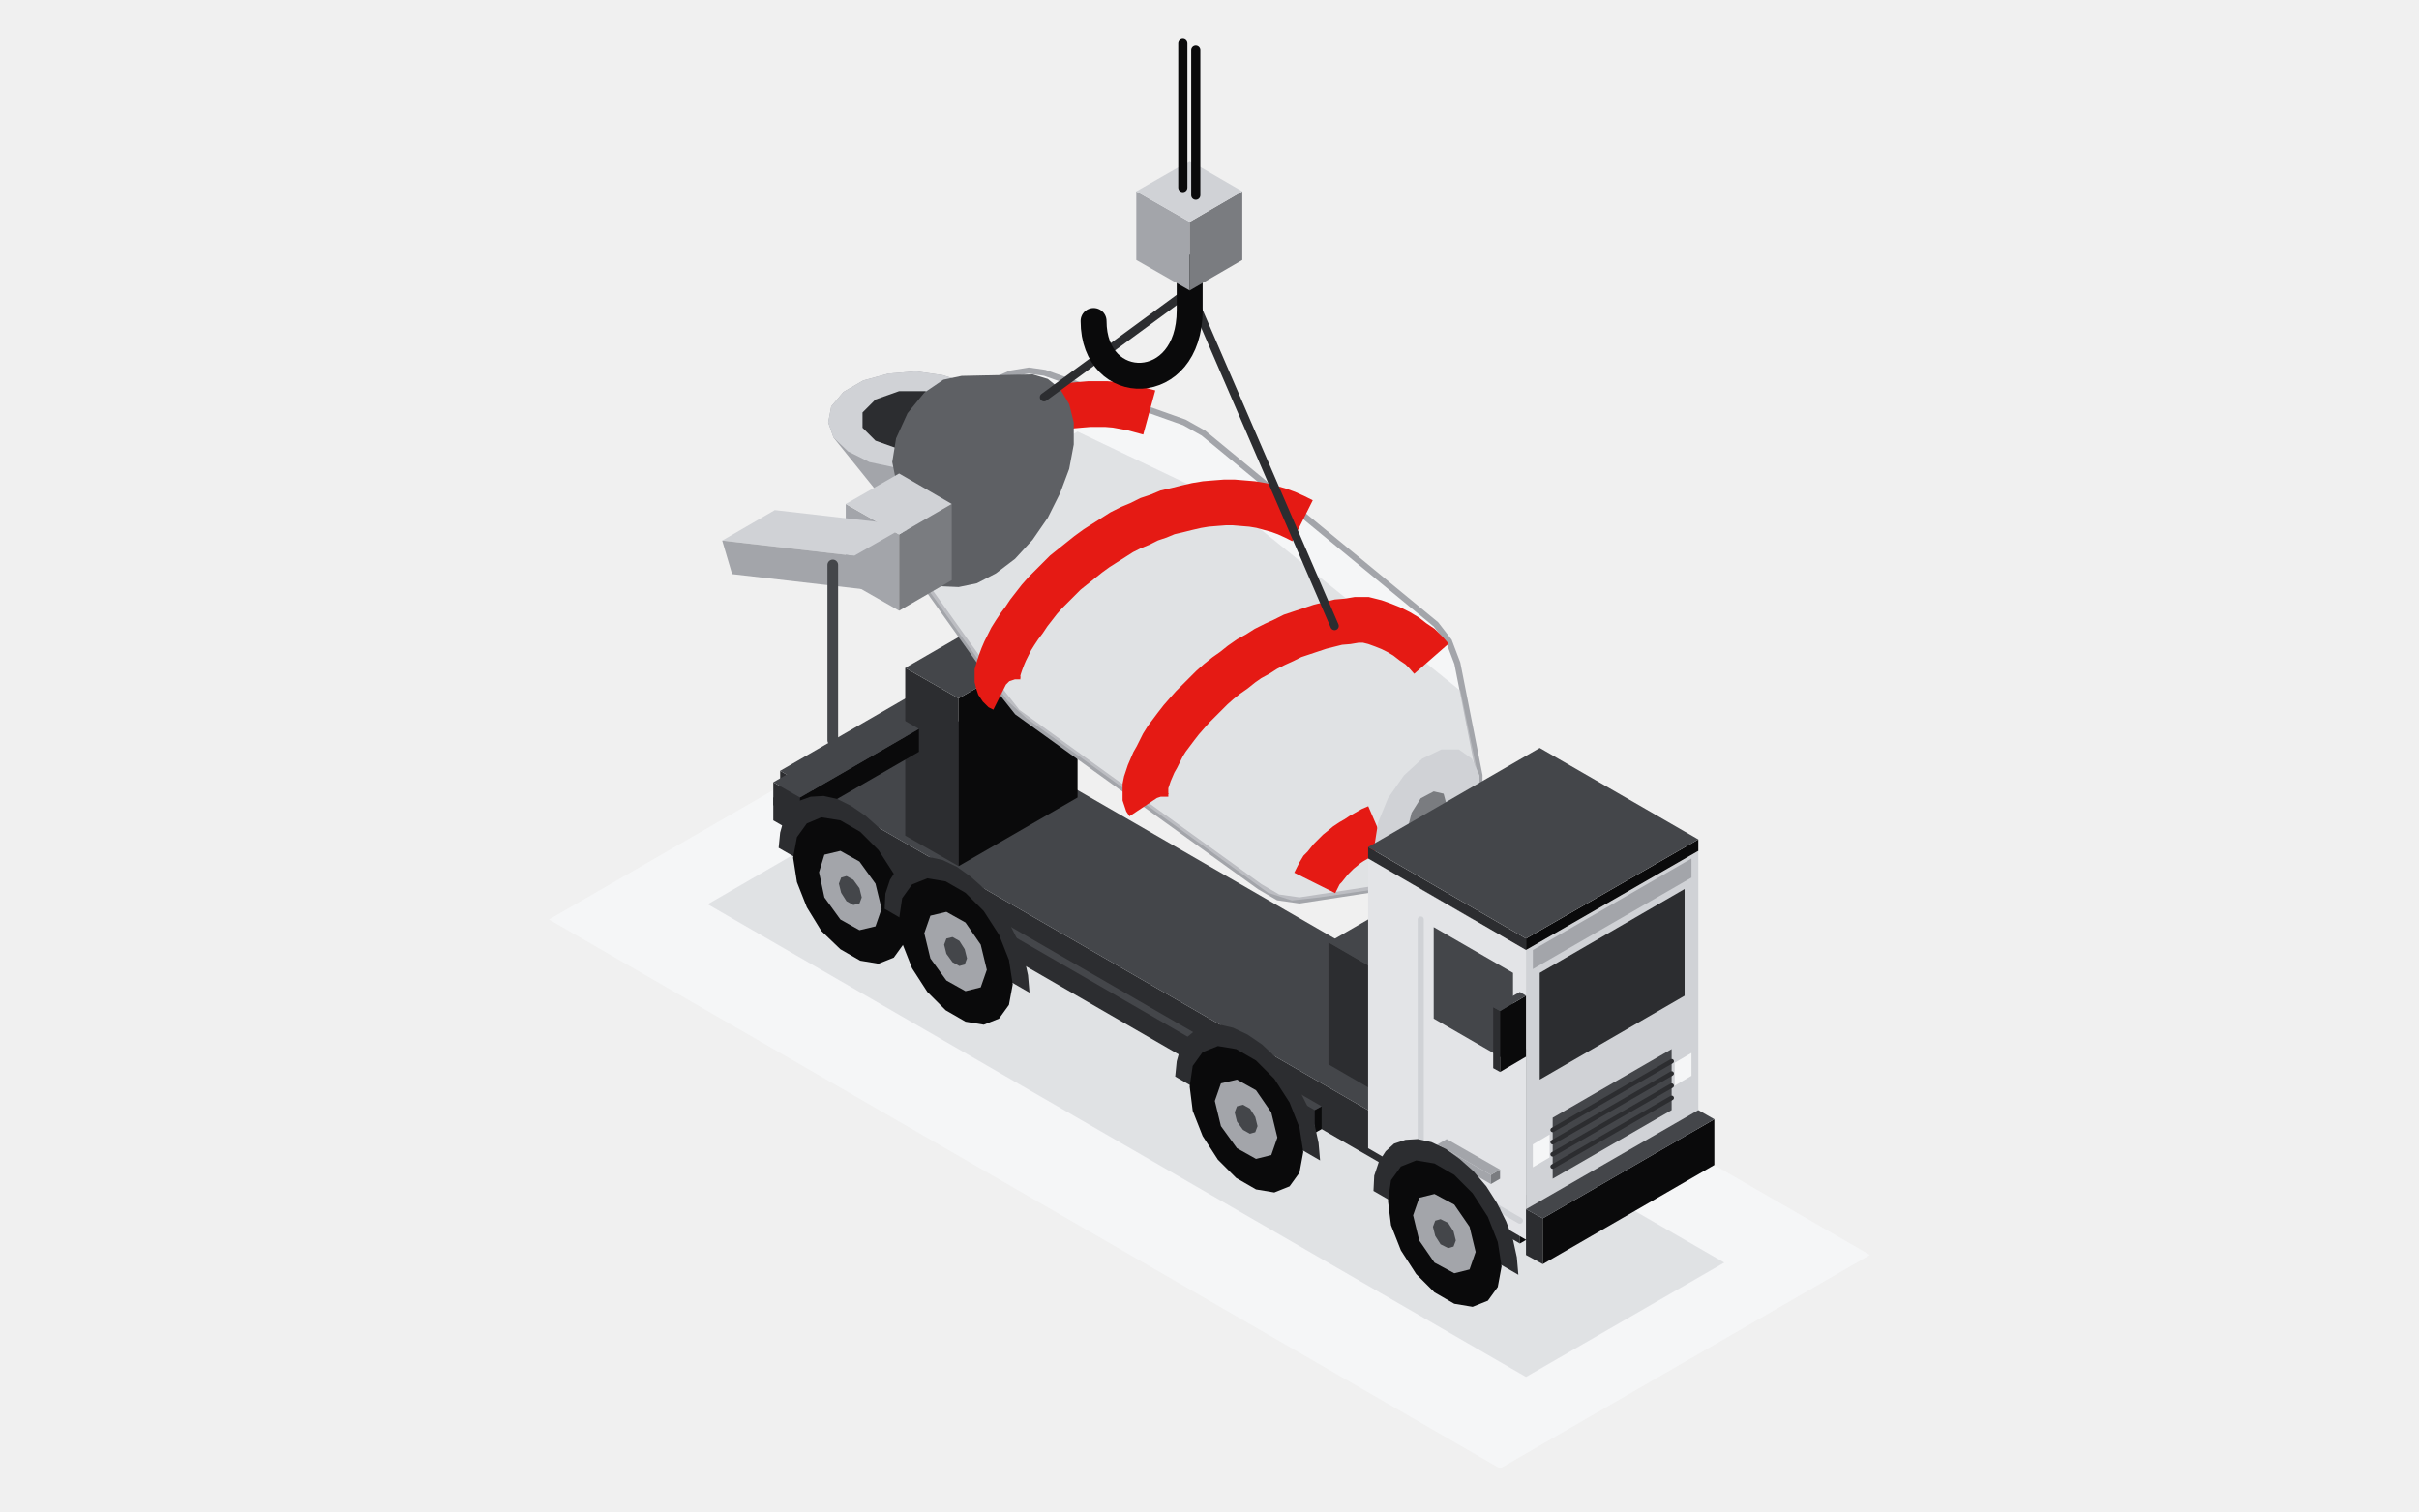
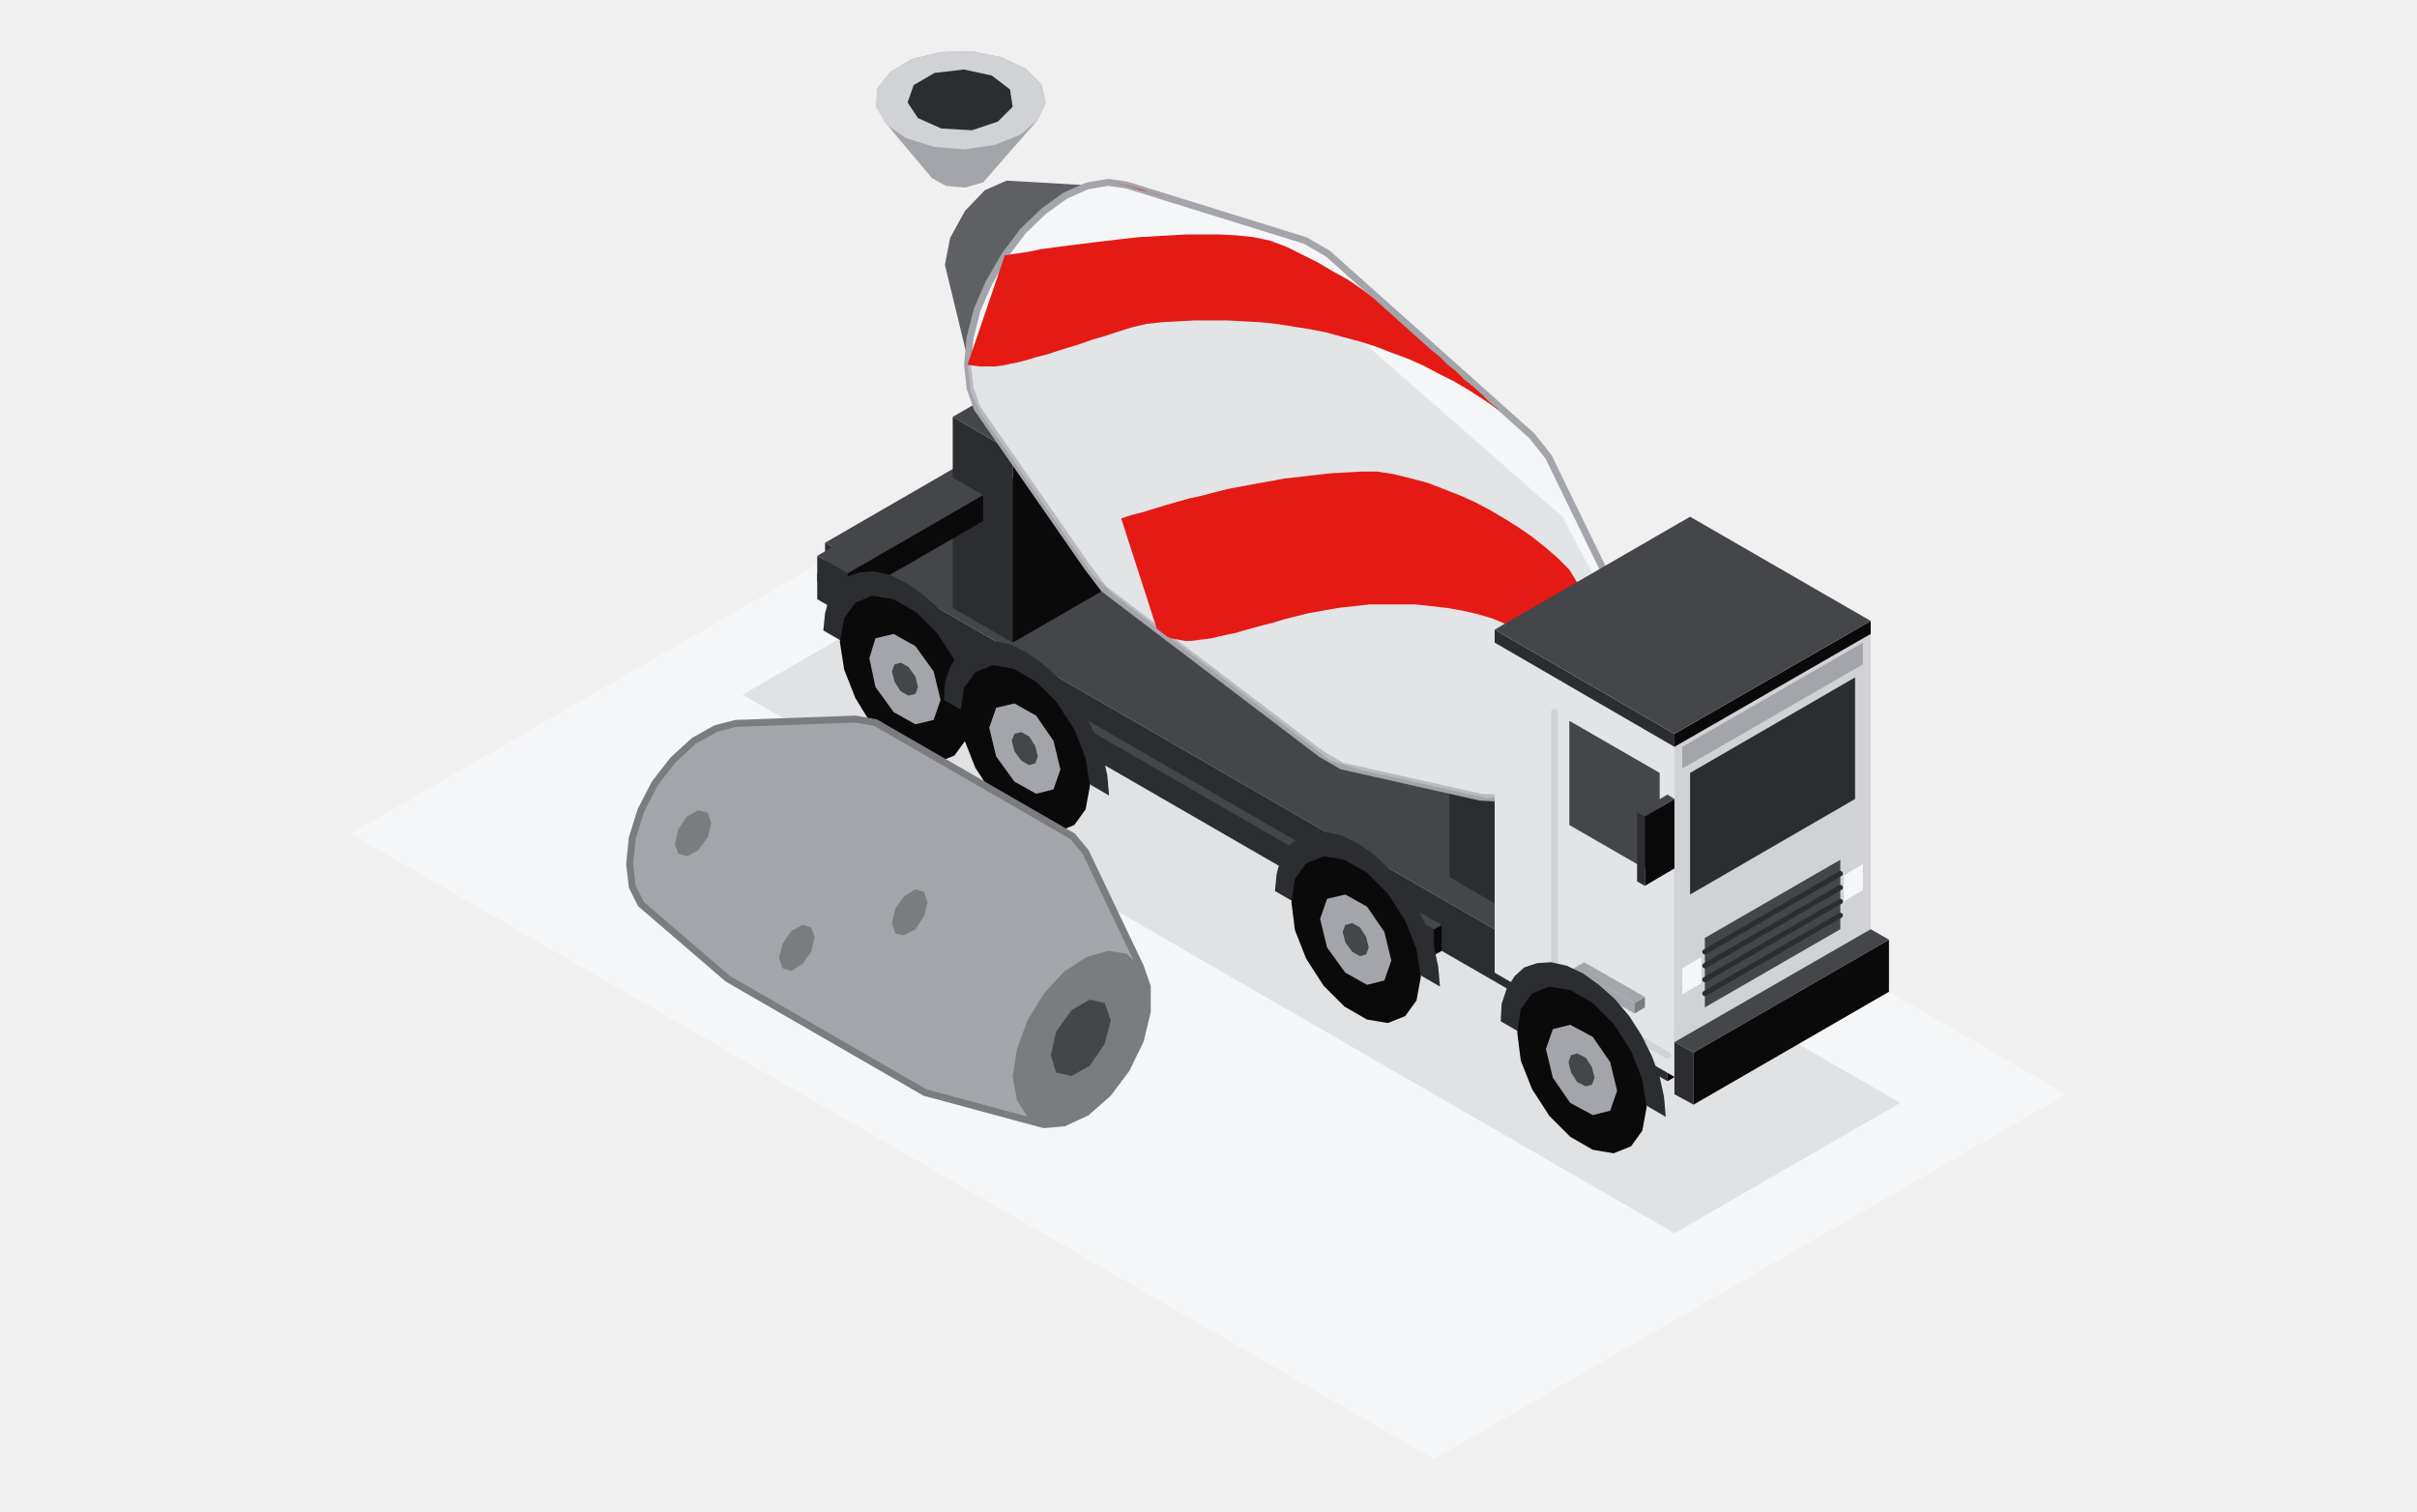
- <svg xmlns="http://www.w3.org/2000/svg" viewBox="-122.2 -105.6 317.2 198.2">
-   <polygon points="-1.7,-13 123,59 74.5,87 -50.2,15" fill="#F5F6F7" />
+ <svg xmlns="http://www.w3.org/2000/svg" viewBox="-114.9 -67.0 278.3 174.0">
+   <polygon points="-1.7,-13 123,59 50.2,101 -74.5,29" fill="#F5F6F7" />
  <polygon points="-3.5,-2 103.9,60 77.9,75 -29.4,13" fill="#D0D2D6" opacity=".55" />
  <polygon points="-19.9,1.5 77.1,57.5 77.1,51.5 -19.9,-4.5" fill="#2C2D30" />
  <polygon points="94.4,47.5 77.1,57.5 77.1,51.5 94.4,41.5" fill="#0A0A0B" />
  <polygon points="-2.6,-14.5 94.4,41.5 77.1,51.5 -19.9,-4.5" fill="#44464A" />
  <polygon points="-20.8,2 50.2,43 50.2,40 -20.8,-1" fill="#2C2D30" />
  <polygon points="51.1,42.5 50.2,43 50.2,40 51.1,39.5" fill="#0A0A0B" />
  <polygon points="-19.9,-1.5 51.1,39.5 50.2,40 -20.8,-1" fill="#44464A" />
  <polygon points="52,34 58.9,38 58.9,22 52,18" fill="#2C2D30" />
  <polygon points="71,31 58.9,38 58.9,22 71,15" fill="#0A0A0B" />
  <polygon points="64.1,11 71,15 58.9,22 52,18" fill="#44464A" />
-   <polygon points="-3.5,4 3.5,8 3.5,-14 -3.5,-18" fill="#2C2D30" />
-   <polygon points="19.1,-1 3.5,8 3.5,-14 19.1,-23" fill="#0A0A0B" />
-   <polygon points="12.1,-27 19.1,-23 3.5,-14 -3.5,-18" fill="#44464A" />
+   <polygon points="-5.2,3 1.7,7 1.7,-15 -5.2,-19" fill="#2C2D30" />
+   <polygon points="17.3,-2 1.7,7 1.7,-15 17.3,-24" fill="#0A0A0B" />
+   <polygon points="10.4,-28 17.3,-24 1.7,-15 -5.2,-19" fill="#44464A" />
  <polygon points="-20.8,0 -17.3,2 -17.3,-1 -20.8,-3" fill="#2C2D30" />
  <polygon points="-1.7,-7 -17.3,2 -17.3,-1 -1.7,-10" fill="#0A0A0B" />
  <polygon points="-5.2,-12 -1.7,-10 -17.3,-1 -20.8,-3" fill="#44464A" />
-   <polygon points="-13.6,-50.2 -13.2,-52.3 -11.6,-54.2 -9,-55.7 -5.7,-56.6 -2.1,-56.9 1.4,-56.4 4.5,-55.4 6.9,-53.8 8.2,-51.8 8.3,-49.7 7.3,-47.7 1,-40.2 0,-39 -2,-38.4 -4.3,-38.6 -5.9,-39.5 -12.9,-48.2" fill="#A3A5AA" />
-   <polygon points="5.2,-46 2.2,-44.8 -1.2,-44.2 -4.9,-44.3 -8.2,-45 -11,-46.4 -12.9,-48.2 -13.6,-50.2 -13.2,-52.3 -11.6,-54.2 -9,-55.7 -5.7,-56.6 -2.1,-56.9 1.4,-56.4 4.5,-55.4 6.9,-53.8 8.2,-51.8 8.3,-49.7 7.3,-47.7" fill="#D0D2D6" />
-   <polygon points="2.2,-47.8 -0.9,-46.7 -4.3,-46.7 -7.4,-47.8 -9.1,-49.5 -9.1,-51.5 -7.4,-53.2 -4.3,-54.3 -0.9,-54.3 2.2,-53.2 3.9,-51.5 3.9,-49.5" fill="#2C2D30" />
-   <polygon points="-3.5,-36 -3.2,-39.1 -2.4,-42.3 -1,-45.5 0.8,-48.6 2.9,-51.4 5.3,-53.7 7.8,-55.5 10.3,-56.6 12.7,-57 14.8,-56.7 33.1,-50.2 35.6,-48.8 66.1,-23.7 67.8,-21.5 68.9,-18.6 71.8,-3.9 71.8,-1 70.8,2.3 69.1,5.5 66.8,8.1 64.3,9.8 61.9,10.4 48.2,12.5 45.4,12.1 43,10.7 11.2,-12.2 9.3,-14.6 -2.4,-31 -3.2,-33.3" fill="#F5F6F7" stroke="#A3A5AA" stroke-width=".8" />
-   <polygon points="-3.5,-36 19.1,-49 39,-39.5 69.3,-15 71.9,-2.5 71.6,-0.3 71,2 69.8,4.3 68.4,6.4 66.8,8.2 65,9.5 63.2,10.3 50.8,12.1 47.2,12.5 44.1,11.5 12.4,-11.4 9.9,-13.7 -2,-30.4 -3.1,-32.9" fill="#D0D2D6" opacity=".55" />
-   <path d="M-2.8,-40.2 L-2.3,-40.7 L-1.8,-41.3 L-1.2,-41.9 L-0.6,-42.5 L0,-43.1 L0.7,-43.7 L1.4,-44.3 L2.1,-44.9 L2.9,-45.6 L3.8,-46.2 L4.6,-46.8 L5.5,-47.4 L6.5,-48 L7.4,-48.5 L8.4,-49.1 L9.4,-49.6 L10.5,-50.1 L11.5,-50.5 L12.6,-50.9 L13.7,-51.3 L14.9,-51.6 L16,-51.9 L17.1,-52.2 L18.3,-52.4 L19.4,-52.5 L20.6,-52.6 L21.8,-52.6 L22.9,-52.6 L24.1,-52.5 L25.2,-52.3 L26.3,-52.1 L27.4,-51.8 L28.5,-51.5" stroke="#E51A14" stroke-width="6" fill="none" stroke-linecap="butt" />
-   <path d="M28.4,-0.2 L28.2,-0.5 L28.1,-0.8 L28,-1.1 L28,-1.5 L28,-2 L28,-2.5 L28.1,-3 L28.3,-3.6 L28.5,-4.2 L28.8,-4.9 L29.1,-5.6 L29.5,-6.3 L29.9,-7.1 L30.3,-7.9 L30.8,-8.7 L31.4,-9.5 L32,-10.3 L32.7,-11.2 L33.4,-12 L34.2,-12.9 L35,-13.7 L35.8,-14.5 L36.7,-15.4 L37.6,-16.2 L38.6,-17 L39.6,-17.7 L40.6,-18.5 L41.6,-19.2 L42.7,-19.8 L43.8,-20.5 L45,-21.1 L46.1,-21.6 L47.3,-22.2 L48.5,-22.6 L49.7,-23 L50.9,-23.4 L52.1,-23.7 L53.3,-24 L54.5,-24.1 L55.7,-24.3 L56.9,-24.3 L58.1,-24 L59.2,-23.6 L60.2,-23.2 L61.2,-22.7 L62.2,-22.1 L63.1,-21.4 L64,-20.8 L64.8,-20 L65.5,-19.2" stroke="#E51A14" stroke-width="6" fill="none" stroke-linecap="butt" />
-   <path d="M9.4,-15.2 L9.2,-15.3 L9,-15.5 L8.8,-15.8 L8.7,-16.1 L8.6,-16.5 L8.6,-16.9 L8.6,-17.4 L8.8,-18.1 L9,-18.7 L9.3,-19.5 L9.6,-20.2 L10,-21 L10.4,-21.8 L10.9,-22.6 L11.5,-23.5 L12.1,-24.3 L12.7,-25.2 L13.4,-26.1 L14.1,-27 L14.9,-27.9 L15.7,-28.7 L16.6,-29.6 L17.5,-30.5 L18.5,-31.3 L19.5,-32.1 L20.5,-32.9 L21.6,-33.7 L22.7,-34.4 L23.8,-35.1 L24.9,-35.8 L26.1,-36.4 L27.3,-36.9 L28.5,-37.5 L29.7,-37.9 L30.9,-38.4 L32.2,-38.7 L33.4,-39 L34.7,-39.3 L35.9,-39.5 L37.1,-39.6 L38.4,-39.7 L39.6,-39.7 L40.8,-39.6 L42,-39.5 L43.2,-39.3 L44.3,-39 L45.4,-38.7 L46.5,-38.3 L47.6,-37.8 L48.6,-37.3" stroke="#E51A14" stroke-width="6" fill="none" stroke-linecap="butt" />
-   <path d="M50.2,10.2 L50.4,9.8 L50.6,9.4 L50.8,9 L51.1,8.5 L51.5,8.1 L51.9,7.6 L52.3,7.1 L52.8,6.6 L53.3,6.1 L53.8,5.7 L54.4,5.2 L55,4.8 L55.7,4.4 L56.3,4 L57,3.6 L57.7,3.2 L58.4,2.9" stroke="#E51A14" stroke-width="6" fill="none" stroke-linecap="butt" />
-   <polygon points="-5.2,-45 -4.7,-48.1 -3.2,-51.4 -1,-54.1 1.5,-55.8 3.9,-56.3 13.2,-56.5 15.2,-55.9 16.8,-54.6 18,-52.6 18.6,-50.2 18.6,-47.3 18,-44.1 16.8,-40.9 15.2,-37.7 13.2,-34.8 10.9,-32.3 8.4,-30.4 5.9,-29.1 3.5,-28.6 1.3,-28.7 -0.5,-29.7 -1.9,-31.3 -2.7,-33.5 -4.7,-42.5" fill="#5E6064" />
-   <polygon points="58,5.5 58.5,2.3 59.8,-0.9 61.9,-3.9 64.3,-6.1 66.8,-7.3 69.1,-7.3 70.8,-6.1 71.8,-3.9 71.8,-1 70.8,2.3 69.1,5.5 66.8,8.1 64.3,9.8 61.9,10.4 59.8,9.8 58.5,8.1" fill="#D0D2D6" />
-   <polygon points="62.4,3 62.9,1 64.1,-0.9 65.8,-1.8 67.1,-1.5 67.5,0 67.1,2 65.8,3.9 64.1,4.8 62.9,4.5" fill="#7A7C80" />
-   <polygon points="-11.3,-29.5 -4.3,-25.5 -4.3,-35.5 -11.3,-39.5" fill="#A3A5AA" />
-   <polygon points="2.6,-29.5 -4.3,-25.5 -4.3,-35.5 2.6,-39.5" fill="#7A7C80" />
-   <polygon points="-4.3,-43.5 2.6,-39.5 -4.3,-35.5 -11.3,-39.5" fill="#D0D2D6" />
-   <polygon points="-3.2,-36.7 -20.6,-38.7 -27.5,-34.7 -10.2,-32.7" fill="#D0D2D6" />
-   <polygon points="-10.2,-32.7 -27.5,-34.7 -26.2,-30.3 -8.9,-28.3" fill="#A3A5AA" />
-   <line x1="-13" y1="-31.5" x2="-13" y2="-8.5" stroke="#44464A" stroke-width="1.4" stroke-linecap="round" />
+   <polygon points="-6.1,-36.5 -5.5,-39.6 -3.8,-42.7 -1.5,-45.1 1,-46.2 13.2,-45.5 15.2,-44.9 16.8,-43.6 18,-41.6 18.6,-39.2 18.6,-36.3 18,-33.1 16.8,-29.9 15.2,-26.7 13.2,-23.8 10.9,-21.3 8.4,-19.4 5.9,-18.1 3.5,-17.6 1.3,-17.7 -0.5,-18.7 -1.9,-20.3 -2.7,-22.5" fill="#5E6064" />
+   <polygon points="-3.5,-25 -3.2,-28.1 -2.4,-31.3 -1,-34.5 0.8,-37.6 2.9,-40.4 5.3,-42.7 7.8,-44.5 10.3,-45.6 12.7,-46 14.8,-45.7 35.4,-39.3 38,-37.8 61.5,-16.8 63.4,-14.4 70.7,0.6 71.6,2.8 72.6,10.6 72.6,13.5 71.6,16.8 69.7,19.8 67.3,22.1 64.8,23.2 57.8,24.9 55.6,24.8 39.6,21.2 37.2,19.8 12.2,0.8 10.3,-1.7 -2.4,-20 -3.2,-22.3" fill="#F5F6F7" stroke="#A3A5AA" stroke-width=".8" />
+   <polygon points="-3.5,-25 19.1,-38 41.6,-28 65,-7.5 71.9,5.5 72.8,12 72.5,13.9 71.9,16 71,18 69.7,19.8 68.2,21.4 66.7,22.5 65.1,23.2 58.8,24.6 56.3,24.9 41.6,21.6 38.3,20.6 13.5,1.6 10.9,-0.8 -2,-19.4 -3.1,-21.9" fill="#D0D2D6" opacity=".5" />
+   <polygon points="-3.5,-25 -2.8,-24.9 -2,-24.8 -1.2,-24.8 -0.4,-24.8 0.5,-24.9 1.4,-25.1 2.4,-25.3 3.5,-25.6 4.5,-25.9 5.7,-26.2 6.9,-26.6 8.2,-27 9.5,-27.4 10.9,-27.9 12.3,-28.3 13.8,-28.8 15.4,-29.3 17.1,-29.7 18.9,-29.9 20.8,-30 22.6,-30.1 24.5,-30.1 26.4,-30.1 28.3,-30 30.2,-29.9 32.1,-29.7 34,-29.4 35.9,-29.1 37.9,-28.7 39.7,-28.2 41.6,-27.7 43.5,-27.1 45.3,-26.4 47.2,-25.7 49,-24.9 50.7,-24 52.5,-23.1 54.2,-22.1 55.9,-21 57.5,-19.9 57.6,-19.9 56.6,-20.7 55.7,-21.6 54.7,-22.5 53.7,-23.3 52.8,-24.2 51.8,-25 50.9,-25.9 49.9,-26.7 48.9,-27.6 48,-28.4 47,-29.3 46.1,-30.1 45.1,-31 44.2,-31.8 43.2,-32.7 41.9,-33.7 40.3,-34.8 38.5,-35.8 36.8,-36.8 35,-37.7 33.2,-38.6 31.3,-39.3 29.4,-39.7 27.5,-39.9 25.5,-40 23.6,-40 21.7,-40 19.9,-39.9 18.1,-39.8 16.3,-39.7 14.5,-39.5 12.8,-39.3 11.1,-39.1 9.5,-38.9 7.9,-38.7 6.4,-38.5 4.9,-38.3 3.5,-38 2.1,-37.8 0.8,-37.6" fill="#E51A14" />
+   <polygon points="13.4,-46 15.1,-45.6 16.8,-45.1 18.5,-44.5 18.9,-44.4 17.7,-44.8 16.5,-45.1 15.3,-45.5" fill="#E51A14" />
+   <polygon points="18.3,5.4 19.1,6 19.5,6.3 19.9,6.5 20.5,6.6 21,6.7 21.6,6.8 22.3,6.8 23,6.7 23.8,6.6 24.6,6.5 25.4,6.3 26.3,6.1 27.3,5.9 28.3,5.6 29.4,5.3 30.5,5 31.7,4.7 33,4.3 34.2,4 35.8,3.6 37.5,3.3 39.2,3 41,2.8 42.8,2.6 44.6,2.6 46.3,2.6 48.1,2.6 49.9,2.8 51.7,3 53.4,3.3 55.2,3.7 56.9,4.2 58.8,5 60.6,5.9 62.3,7 63.9,8.1 65.4,9.4 70.5,7.9 69.8,6 68.9,4.1 68,2.3 66.9,0.4 65.8,-1.4 64.4,-2.8 63,-4 61.5,-5.2 59.9,-6.3 58.3,-7.3 56.6,-8.3 54.9,-9.2 53.1,-10 51.3,-10.7 49.5,-11.4 47.6,-11.9 45.6,-12.4 43.7,-12.7 41.9,-12.7 40.1,-12.6 38.3,-12.5 36.5,-12.3 34.8,-12.1 33,-11.9 31.4,-11.6 29.7,-11.3 28.1,-11 26.5,-10.7 24.9,-10.3 23.4,-9.9 22,-9.6 20.6,-9.2 19.2,-8.8 17.9,-8.4 16.6,-8 15.4,-7.7 14.2,-7.3" fill="#E51A14" />
+   <polygon points="60.6,19 61.1,15.9 62.6,12.6 64.8,9.9 67.3,8.2 69.7,7.7 71.6,8.6 72.6,10.6 72.6,13.5 71.6,16.8 69.7,19.8 67.3,22.1 64.8,23.2 62.6,23 61.1,21.5" fill="#D0D2D6" />
+   <polygon points="64.1,17 64.6,15 65.9,13.1 67.5,12.2 68.8,12.5 69.3,14 68.8,16 67.5,17.9 65.9,18.8 64.6,18.5" fill="#7A7C80" />
+   <polygon points="-14,-54.7 -13.9,-56.8 -12.4,-58.7 -9.9,-60.2 -6.6,-61 -3,-61.1 0.4,-60.4 3.2,-59.1 5,-57.3 5.5,-55.2 4.6,-53.2 -1.7,-46 -3.8,-45.4 -6,-45.6 -7.6,-46.5 -12.9,-52.8" fill="#A3A5AA" />
+   <polygon points="2.6,-51.5 -0.4,-50.3 -3.9,-49.8 -7.4,-50.1 -10.6,-51.1 -12.9,-52.7 -14,-54.7 -13.9,-56.8 -12.4,-58.7 -9.9,-60.2 -6.6,-61 -3,-61.1 0.4,-60.4 3.2,-59.1 5,-57.3 5.5,-55.2 4.6,-53.2" fill="#D0D2D6" />
+   <polygon points="0,-53 -3,-52 -6.5,-52.2 -9.2,-53.4 -10.4,-55.2 -9.7,-57.2 -7.3,-58.6 -3.9,-59 -0.7,-58.3 1.4,-56.7 1.7,-54.7" fill="#2C2D30" />
  <polygon points="57.2,45 77.9,57 77.9,19 57.2,7" fill="#E3E4E7" />
  <polygon points="100.5,44 77.9,57 77.9,19 100.5,6" fill="#D0D2D6" />
  <polygon points="79.7,-6 100.5,6 77.9,19 57.2,7" fill="#FFFFFF" />
  <polygon points="98.7,25 79.7,36 79.7,22 98.7,11" fill="#2C2D30" />
  <polygon points="99.6,9.5 78.8,21.5 78.8,19 99.6,7" fill="#A3A5AA" />
  <polygon points="97,40 81.4,49 81.4,41 97,32" fill="#44464A" />
  <line x1="97" y1="38.4" x2="81.4" y2="47.4" stroke="#2C2D30" stroke-width="0.6" stroke-linecap="round" />
  <line x1="97" y1="36.8" x2="81.4" y2="45.8" stroke="#2C2D30" stroke-width="0.6" stroke-linecap="round" />
  <line x1="97" y1="35.2" x2="81.4" y2="44.2" stroke="#2C2D30" stroke-width="0.6" stroke-linecap="round" />
  <line x1="97" y1="33.6" x2="81.4" y2="42.6" stroke="#2C2D30" stroke-width="0.6" stroke-linecap="round" />
  <polygon points="99.6,35.5 97.4,36.8 97.4,33.8 99.6,32.5" fill="#F5F6F7" />
  <polygon points="81,46.2 78.8,47.5 78.8,44.5 81,43.2" fill="#F5F6F7" />
  <polygon points="77.9,59 80.1,60.2 80.1,54.2 77.9,53" fill="#2C2D30" />
  <polygon points="102.6,47.2 80.1,60.2 80.1,54.2 102.6,41.2" fill="#0A0A0B" />
  <polygon points="100.5,40 102.6,41.2 80.1,54.2 77.9,53" fill="#44464A" />
  <polygon points="65.8,28 76.2,34 76.2,22 65.8,16" fill="#44464A" />
  <line x1="64.1" y1="47" x2="64.1" y2="15" stroke="#D0D2D6" stroke-width="0.8" stroke-linecap="round" />
  <line x1="64.1" y1="47" x2="77.1" y2="54.5" stroke="#D0D2D6" stroke-width="0.8" stroke-linecap="round" />
  <polygon points="66.3,50.7 73.3,54.7 73.3,53.5 66.3,49.5" fill="#A3A5AA" />
  <polygon points="74.5,54 73.3,54.7 73.3,53.5 74.5,52.8" fill="#7A7C80" />
  <polygon points="67.5,48.8 74.5,52.8 73.3,53.5 66.3,49.5" fill="#A3A5AA" />
  <polygon points="66.3,45.7 73.3,49.7 73.3,48.5 66.3,44.5" fill="#A3A5AA" />
  <polygon points="74.5,49 73.3,49.7 73.3,48.5 74.5,47.8" fill="#7A7C80" />
  <polygon points="67.5,43.8 74.5,47.8 73.3,48.5 66.3,44.5" fill="#A3A5AA" />
  <polygon points="73.6,34.5 74.5,35 74.5,27 73.6,26.5" fill="#2C2D30" />
  <polygon points="77.9,33 74.5,35 74.5,27 77.9,25" fill="#0A0A0B" />
  <polygon points="77.1,24.5 77.9,25 74.5,27 73.6,26.5" fill="#44464A" />
  <polygon points="57.2,7 77.9,19 77.9,17.5 57.2,5.5" fill="#2C2D30" />
  <polygon points="100.5,6 77.9,19 77.9,17.5 100.5,4.5" fill="#0A0A0B" />
  <polygon points="79.7,-7.5 100.5,4.5 77.9,17.5 57.2,5.5" fill="#44464A" />
  <polygon points="-1,16.6 -1.2,14.3 -1.8,12 -2.6,9.6 -3.8,7.2 -5.3,5 -6.9,3 -8.7,1.4 -10.6,0.1 -12.4,-0.8 -14.2,-1.2 -15.9,-1.1 -17.3,-0.6 -18.5,0.4 -19.4,1.8 -19.9,3.6 -20.1,5.6" fill="#2C2D30" />
  <polygon points="-3.3,15.5 -3.7,12.3 -5,9 -7,5.9 -9.4,3.5 -12,2 -14.5,1.6 -16.4,2.4 -17.7,4.2 -18.2,6.9 -17.7,10.1 -16.4,13.4 -14.5,16.5 -12,18.9 -9.4,20.4 -7,20.8 -5,20 -3.7,18.2" fill="#0A0A0B" />
  <polygon points="-6.6,13.6 -7.4,10.3 -9.5,7.4 -12,6 -14.1,6.5 -14.8,8.8 -14.1,12.1 -12,15 -9.5,16.4 -7.4,15.9" fill="#A3A5AA" />
  <polygon points="-9.2,12.1 -9.5,10.9 -10.3,9.8 -11.2,9.3 -11.9,9.5 -12.2,10.3 -11.9,11.5 -11.2,12.6 -10.3,13.1 -9.5,12.9" fill="#44464A" />
  <polygon points="12.8,24.6 12.6,22.3 12.1,20 11.2,17.6 10,15.2 8.6,13 6.9,11 5.1,9.4 3.3,8.1 1.4,7.2 -0.4,6.8 -2,6.9 -3.4,7.4 -4.6,8.4 -5.5,9.8 -6.1,11.6 -6.2,13.6" fill="#2C2D30" />
  <polygon points="10.6,23.5 10.1,20.3 8.8,17 6.8,13.9 4.4,11.5 1.8,10 -0.6,9.6 -2.6,10.4 -3.9,12.2 -4.3,14.9 -3.9,18.1 -2.6,21.4 -0.6,24.5 1.8,26.9 4.4,28.4 6.8,28.8 8.8,28 10.1,26.2" fill="#0A0A0B" />
  <polygon points="7.2,21.6 6.4,18.3 4.4,15.4 1.9,14 -0.2,14.5 -1,16.8 -0.2,20.1 1.9,23 4.4,24.4 6.4,23.9" fill="#A3A5AA" />
  <polygon points="4.6,20.1 4.3,18.9 3.6,17.8 2.7,17.3 1.9,17.5 1.6,18.3 1.9,19.5 2.7,20.6 3.6,21.1 4.3,20.9" fill="#44464A" />
  <polygon points="50.9,46.6 50.7,44.3 50.2,42 49.3,39.6 48.1,37.2 46.7,35 45,33 43.3,31.4 41.4,30.1 39.5,29.2 37.8,28.8 36.1,28.9 34.7,29.4 33.5,30.4 32.6,31.8 32.1,33.6 31.9,35.6" fill="#2C2D30" />
  <polygon points="48.7,45.5 48.2,42.3 46.9,39 44.9,35.9 42.5,33.5 39.9,32 37.5,31.6 35.5,32.4 34.2,34.2 33.8,36.9 34.2,40.1 35.5,43.4 37.5,46.5 39.9,48.9 42.5,50.4 44.9,50.8 46.9,50 48.2,48.2" fill="#0A0A0B" />
  <polygon points="45.3,43.6 44.5,40.3 42.5,37.4 40,36 37.9,36.5 37.1,38.8 37.9,42.1 40,45 42.5,46.4 44.5,45.9" fill="#A3A5AA" />
  <polygon points="42.7,42.1 42.4,40.9 41.7,39.8 40.8,39.3 40,39.5 39.7,40.3 40,41.5 40.8,42.6 41.7,43.1 42.4,42.9" fill="#44464A" />
  <polygon points="76.9,61.6 76.7,59.3 76.2,57 75.3,54.6 74.1,52.2 72.7,50 71,48 69.2,46.4 67.4,45.1 65.5,44.2 63.7,43.8 62.1,43.9 60.6,44.4 59.5,45.4 58.6,46.8 58,48.6 57.9,50.6" fill="#2C2D30" />
  <polygon points="74.7,60.5 74.2,57.3 72.9,54 70.9,50.9 68.5,48.5 65.9,47 63.5,46.6 61.5,47.4 60.2,49.2 59.8,51.9 60.2,55.1 61.5,58.4 63.5,61.5 65.9,63.9 68.5,65.4 70.9,65.8 72.9,65 74.2,63.2" fill="#0A0A0B" />
  <polygon points="71.3,58.6 70.5,55.3 68.5,52.4 65.9,51 63.9,51.5 63.1,53.8 63.9,57.1 65.9,60 68.5,61.4 70.5,60.9" fill="#A3A5AA" />
  <polygon points="68.7,57.1 68.4,55.9 67.7,54.8 66.7,54.3 66,54.5 65.7,55.3 66,56.5 66.7,57.6 67.7,58.1 68.4,57.9" fill="#44464A" />
-   <line x1="14.7" y1="-53.5" x2="33.8" y2="-67.5" stroke="#2C2D30" stroke-width="1.1" stroke-linecap="round" />
-   <line x1="52.8" y1="-23.5" x2="33.8" y2="-67.5" stroke="#2C2D30" stroke-width="1.1" stroke-linecap="round" />
-   <path d="M33.8,-70.5 v5.6 c0,11.2 -12.6,11.2 -12.6,1.4" stroke="#0A0A0B" stroke-width="3.4" fill="none" stroke-linecap="round" />
-   <polygon points="26.8,-71.5 33.8,-67.5 33.8,-76.5 26.8,-80.5" fill="#A3A5AA" />
-   <polygon points="40.7,-71.5 33.8,-67.5 33.8,-76.5 40.7,-80.5" fill="#7A7C80" />
-   <polygon points="33.8,-84.5 40.7,-80.5 33.8,-76.5 26.8,-80.5" fill="#D0D2D6" />
-   <line x1="32.9" y1="-81" x2="32.9" y2="-100" stroke="#0A0A0B" stroke-width="1.2" stroke-linecap="round" />
-   <line x1="34.6" y1="-80" x2="34.6" y2="-99" stroke="#0A0A0B" stroke-width="1.2" stroke-linecap="round" />
+   <polygon points="-42.4,32.5 -42.1,29.5 -41.1,26.3 -39.5,23.2 -37.4,20.5 -35,18.3 -32.5,16.9 -30.2,16.3 -16.4,15.8 -14.1,16.2 6.7,28.2 8.6,29.3 10.1,31.1 16.4,44.3 17.2,46.6 17.2,49.5 16.4,52.8 14.8,56.1 12.7,58.9 10.2,61.1 7.6,62.3 5.3,62.5 -8.4,58.8 -29.2,46.8 -31.1,45.7 -41.1,37.1 -42.1,35.1" fill="#A3A5AA" stroke="#7A7C80" stroke-width=".8" />
+   <polygon points="1.7,57 2.2,53.8 3.4,50.5 5.3,47.4 7.6,44.9 10.2,43.2 12.7,42.5 14.8,42.8 16.4,44.3 17.2,46.6 17.2,49.5 16.4,52.8 14.8,56.1 12.7,58.9 10.2,61.1 7.6,62.3 5.3,62.5 3.4,61.6 2.2,59.7" fill="#7A7C80" />
+   <polygon points="6.1,54.5 6.7,51.8 8.5,49.3 10.6,48.1 12.3,48.5 13,50.5 12.3,53.2 10.6,55.7 8.5,56.9 6.7,56.5" fill="#44464A" />
+   <polygon points="-37.2,30.2 -36.8,28.5 -35.8,27 -34.5,26.3 -33.4,26.6 -33,27.8 -33.4,29.4 -34.5,30.9 -35.8,31.6 -36.8,31.3" fill="#7A7C80" />
+   <polygon points="-25.2,43.3 -24.8,41.7 -23.8,40.2 -22.5,39.5 -21.5,39.8 -21.1,40.9 -21.5,42.6 -22.5,44 -23.8,44.8 -24.8,44.5" fill="#7A7C80" />
+   <polygon points="-12.2,39.3 -11.8,37.6 -10.8,36.2 -9.5,35.4 -8.5,35.7 -8.1,36.9 -8.5,38.5 -9.5,40 -10.8,40.7 -11.8,40.5" fill="#7A7C80" />
</svg>
